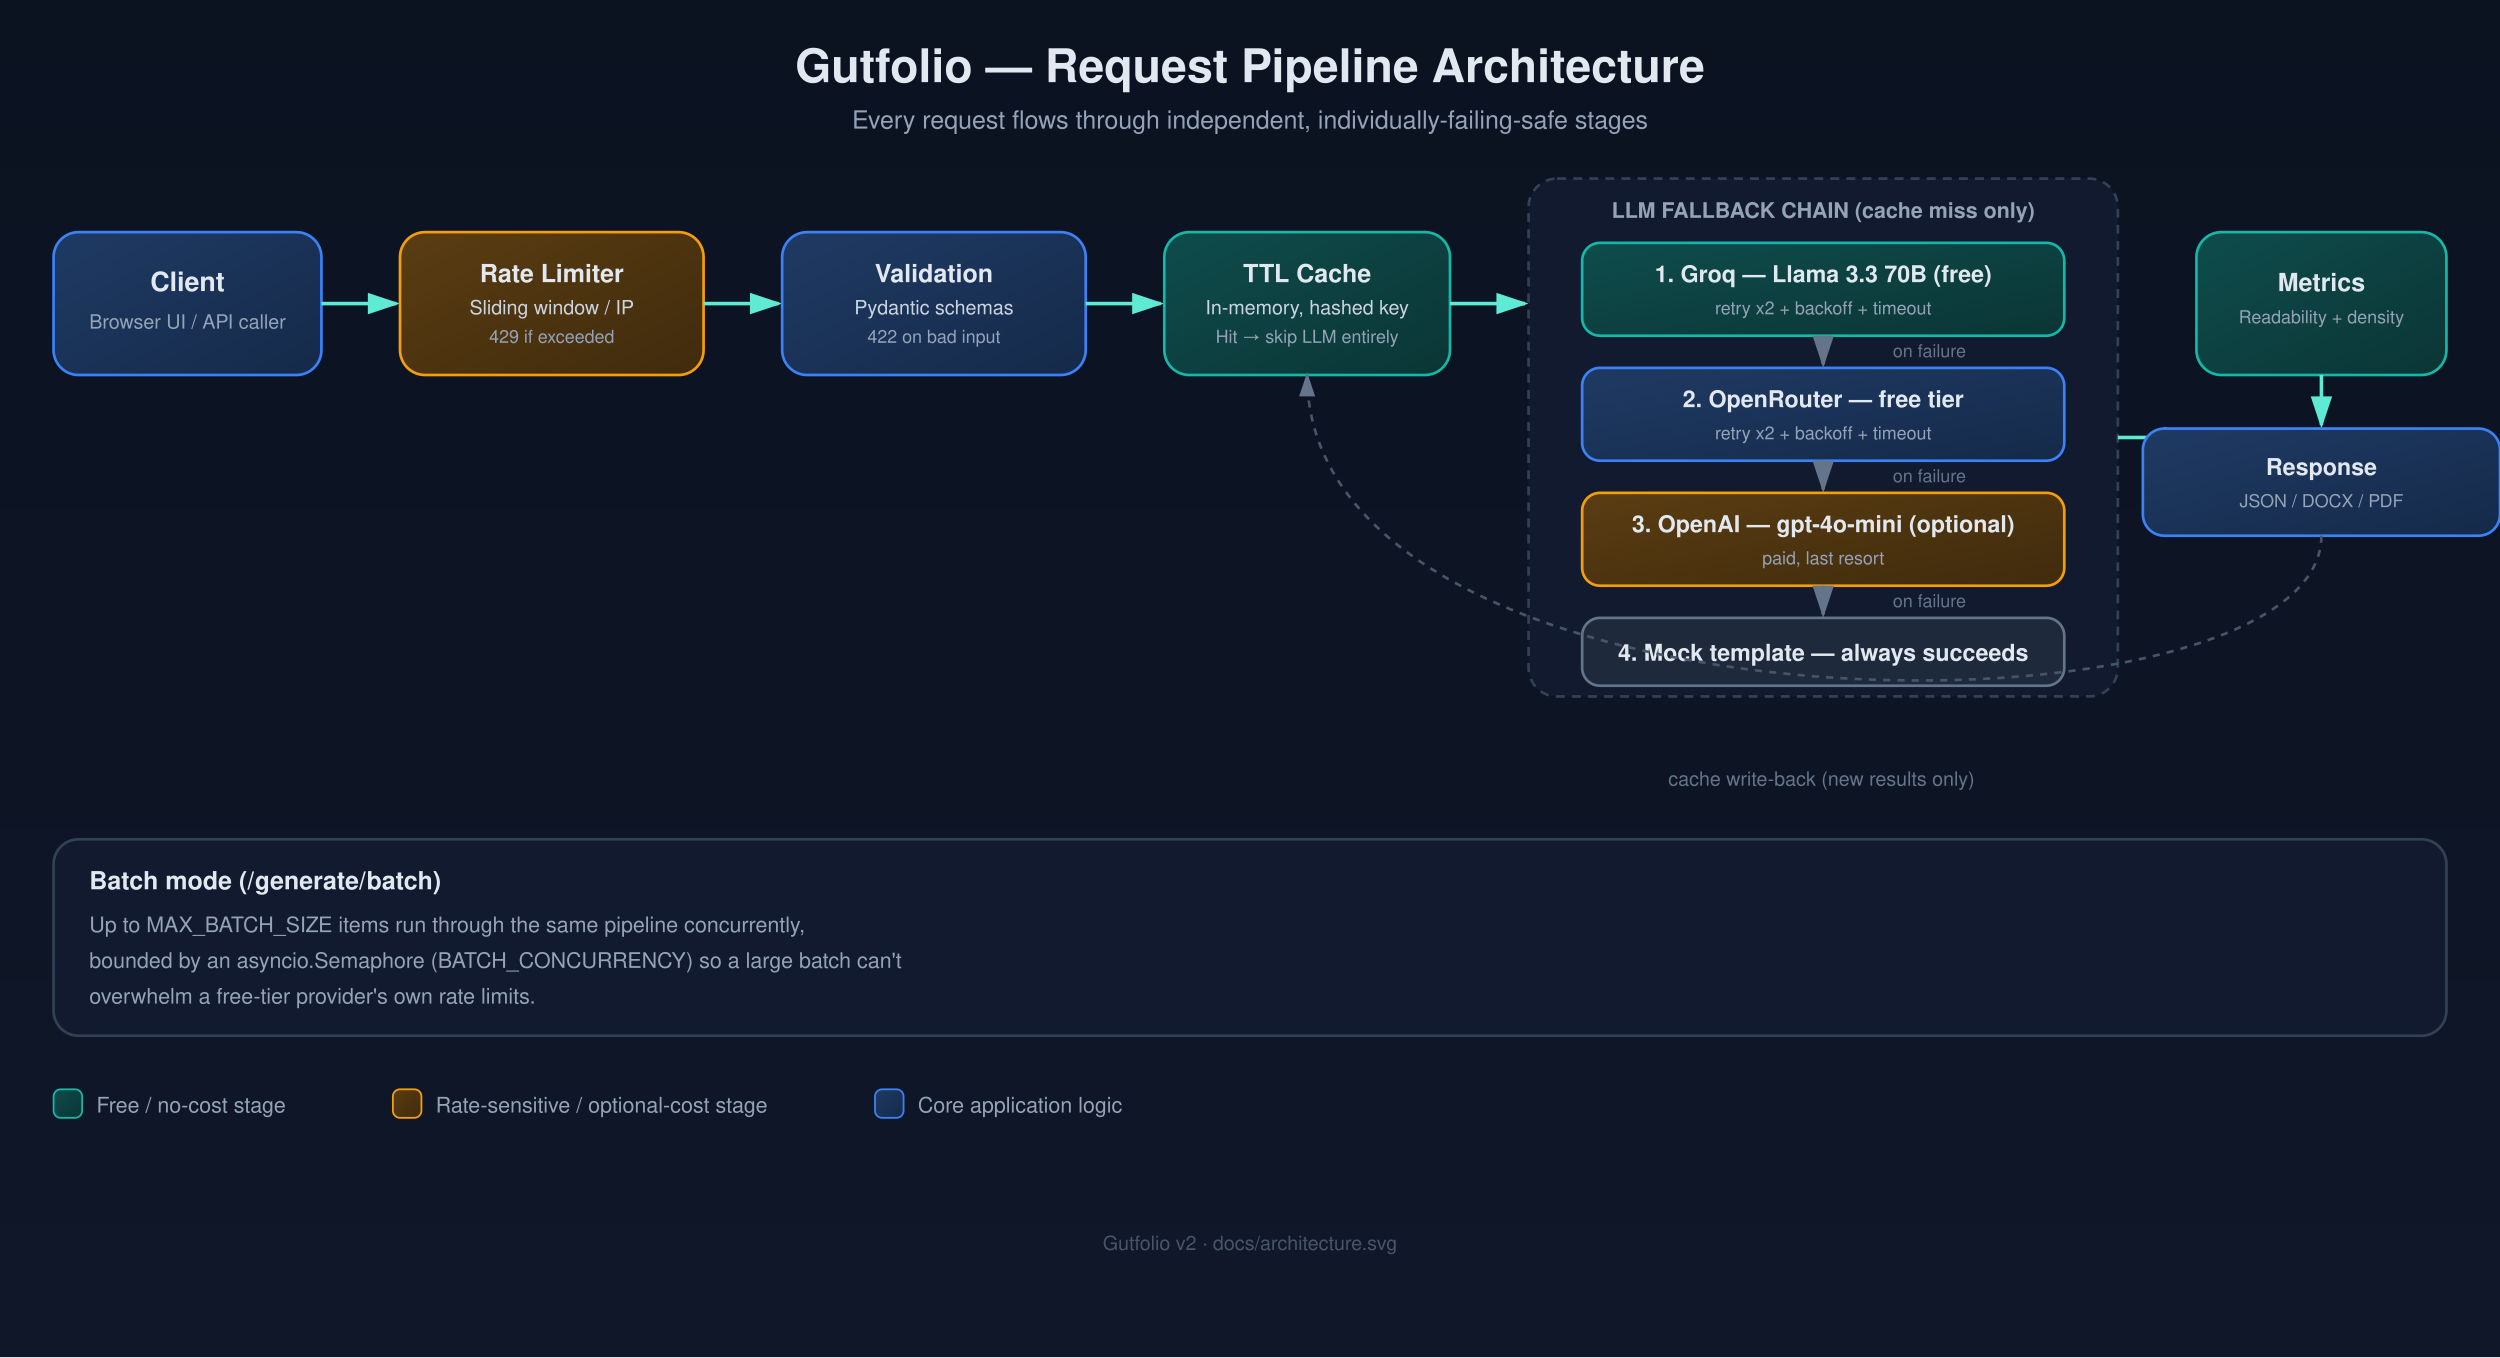
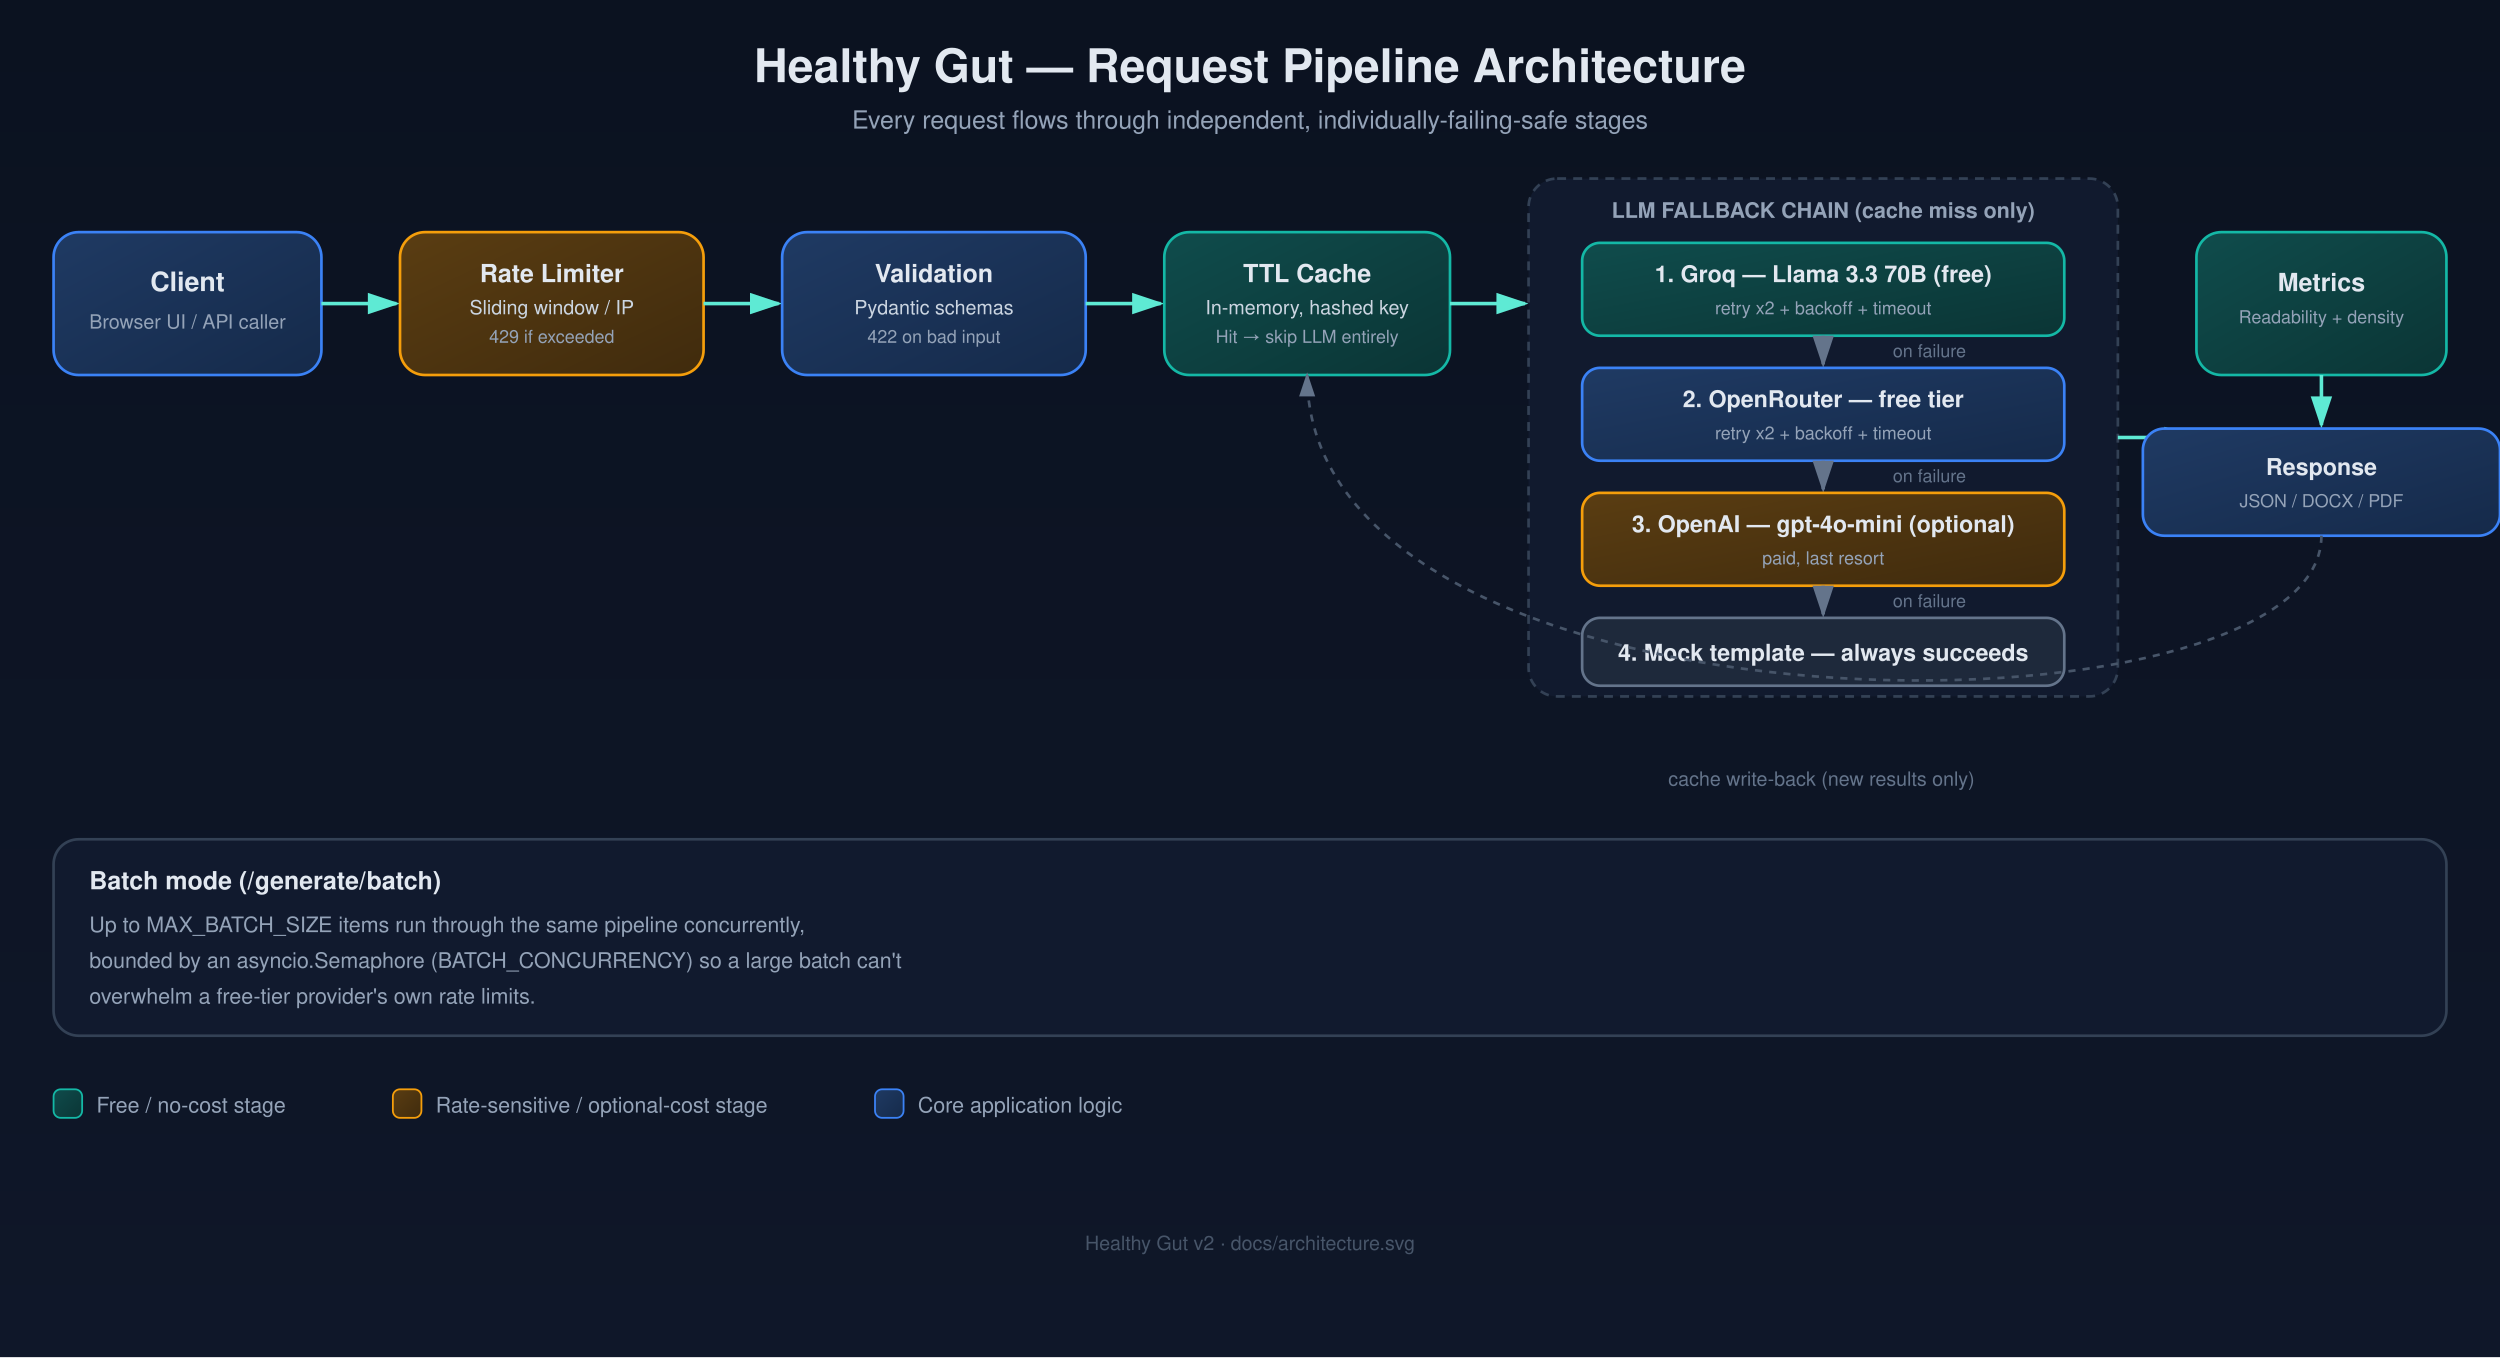
<svg xmlns="http://www.w3.org/2000/svg" width="1400" height="760" viewBox="0 0 1400 760" font-family="Segoe UI, Helvetica, Arial, sans-serif">
  <defs>
    <linearGradient id="bg" x1="0" y1="0" x2="0" y2="1">
      <stop offset="0%" stop-color="#0b1220" />
      <stop offset="100%" stop-color="#0f1729" />
    </linearGradient>
    <linearGradient id="nodeBlue" x1="0" y1="0" x2="1" y2="1">
      <stop offset="0%" stop-color="#1f3a63" />
      <stop offset="100%" stop-color="#152a4a" />
    </linearGradient>
    <linearGradient id="nodeTeal" x1="0" y1="0" x2="1" y2="1">
      <stop offset="0%" stop-color="#0f4c4c" />
      <stop offset="100%" stop-color="#0b3535" />
    </linearGradient>
    <linearGradient id="nodeAmber" x1="0" y1="0" x2="1" y2="1">
      <stop offset="0%" stop-color="#5a3d12" />
      <stop offset="100%" stop-color="#402b0d" />
    </linearGradient>
    <marker id="arrow" markerWidth="10" markerHeight="10" refX="8" refY="3" orient="auto" markerUnits="strokeWidth">
      <path d="M0,0 L0,6 L9,3 z" fill="#5eead4" />
    </marker>
    <marker id="arrowDim" markerWidth="10" markerHeight="10" refX="8" refY="3" orient="auto" markerUnits="strokeWidth">
      <path d="M0,0 L0,6 L9,3 z" fill="#64748b" />
    </marker>
  </defs>
  <rect width="1400" height="760" fill="url(#bg)" />
-   <text x="700" y="46" text-anchor="middle" fill="#e2e8f0" font-size="26" font-weight="700">Gutfolio — Request Pipeline Architecture</text>
+   <text x="700" y="46" text-anchor="middle" fill="#e2e8f0" font-size="26" font-weight="700">Healthy Gut — Request Pipeline Architecture</text>
  <text x="700" y="72" text-anchor="middle" fill="#94a3b8" font-size="14">Every request flows through independent, individually-failing-safe stages</text>
  <g>
    <rect x="30" y="130" width="150" height="80" rx="14" fill="url(#nodeBlue)" stroke="#3b82f6" stroke-width="1.5" />
    <text x="105" y="163" text-anchor="middle" fill="#e2e8f0" font-size="15" font-weight="600">Client</text>
    <text x="105" y="184" text-anchor="middle" fill="#94a3b8" font-size="11">Browser UI / API caller</text>
  </g>
  <line x1="180" y1="170" x2="222" y2="170" stroke="#5eead4" stroke-width="2" marker-end="url(#arrow)" />
  <g>
    <rect x="224" y="130" width="170" height="80" rx="14" fill="url(#nodeAmber)" stroke="#f59e0b" stroke-width="1.5" />
    <text x="309" y="158" text-anchor="middle" fill="#e2e8f0" font-size="14" font-weight="600">Rate Limiter</text>
    <text x="309" y="176" text-anchor="middle" fill="#cbd5e1" font-size="11">Sliding window / IP</text>
    <text x="309" y="192" text-anchor="middle" fill="#94a3b8" font-size="10">429 if exceeded</text>
  </g>
  <line x1="394" y1="170" x2="436" y2="170" stroke="#5eead4" stroke-width="2" marker-end="url(#arrow)" />
  <g>
    <rect x="438" y="130" width="170" height="80" rx="14" fill="url(#nodeBlue)" stroke="#3b82f6" stroke-width="1.5" />
    <text x="523" y="158" text-anchor="middle" fill="#e2e8f0" font-size="14" font-weight="600">Validation</text>
    <text x="523" y="176" text-anchor="middle" fill="#cbd5e1" font-size="11">Pydantic schemas</text>
    <text x="523" y="192" text-anchor="middle" fill="#94a3b8" font-size="10">422 on bad input</text>
  </g>
  <line x1="608" y1="170" x2="650" y2="170" stroke="#5eead4" stroke-width="2" marker-end="url(#arrow)" />
  <g>
    <rect x="652" y="130" width="160" height="80" rx="14" fill="url(#nodeTeal)" stroke="#14b8a6" stroke-width="1.5" />
    <text x="732" y="158" text-anchor="middle" fill="#e2e8f0" font-size="14" font-weight="600">TTL Cache</text>
    <text x="732" y="176" text-anchor="middle" fill="#cbd5e1" font-size="11">In-memory, hashed key</text>
    <text x="732" y="192" text-anchor="middle" fill="#94a3b8" font-size="10">Hit → skip LLM entirely</text>
  </g>
  <line x1="812" y1="170" x2="854" y2="170" stroke="#5eead4" stroke-width="2" marker-end="url(#arrow)" />
  <rect x="856" y="100" width="330" height="290" rx="16" fill="#111a2e" stroke="#334155" stroke-width="1.5" stroke-dasharray="5,4" />
  <text x="1021" y="122" text-anchor="middle" fill="#94a3b8" font-size="12" font-weight="600">LLM FALLBACK CHAIN (cache miss only)</text>
  <g>
    <rect x="886" y="136" width="270" height="52" rx="10" fill="url(#nodeTeal)" stroke="#14b8a6" stroke-width="1.5" />
    <text x="1021" y="158" text-anchor="middle" fill="#e2e8f0" font-size="13" font-weight="600">1. Groq — Llama 3.3 70B (free)</text>
    <text x="1021" y="176" text-anchor="middle" fill="#94a3b8" font-size="10">retry x2 + backoff + timeout</text>
  </g>
  <line x1="1021" y1="188" x2="1021" y2="204" stroke="#64748b" stroke-width="2" marker-end="url(#arrowDim)" />
  <text x="1060" y="200" fill="#64748b" font-size="10">on failure</text>
  <g>
    <rect x="886" y="206" width="270" height="52" rx="10" fill="url(#nodeBlue)" stroke="#3b82f6" stroke-width="1.5" />
    <text x="1021" y="228" text-anchor="middle" fill="#e2e8f0" font-size="13" font-weight="600">2. OpenRouter — free tier</text>
    <text x="1021" y="246" text-anchor="middle" fill="#94a3b8" font-size="10">retry x2 + backoff + timeout</text>
  </g>
  <line x1="1021" y1="258" x2="1021" y2="274" stroke="#64748b" stroke-width="2" marker-end="url(#arrowDim)" />
  <text x="1060" y="270" fill="#64748b" font-size="10">on failure</text>
  <g>
    <rect x="886" y="276" width="270" height="52" rx="10" fill="url(#nodeAmber)" stroke="#f59e0b" stroke-width="1.5" />
    <text x="1021" y="298" text-anchor="middle" fill="#e2e8f0" font-size="13" font-weight="600">3. OpenAI — gpt-4o-mini (optional)</text>
    <text x="1021" y="316" text-anchor="middle" fill="#94a3b8" font-size="10">paid, last resort</text>
  </g>
  <line x1="1021" y1="328" x2="1021" y2="344" stroke="#64748b" stroke-width="2" marker-end="url(#arrowDim)" />
  <text x="1060" y="340" fill="#64748b" font-size="10">on failure</text>
  <g>
    <rect x="886" y="346" width="270" height="38" rx="10" fill="#1e293b" stroke="#64748b" stroke-width="1.5" />
    <text x="1021" y="370" text-anchor="middle" fill="#e2e8f0" font-size="13" font-weight="600">4. Mock template — always succeeds</text>
  </g>
  <line x1="1186" y1="245" x2="1228" y2="245" stroke="#5eead4" stroke-width="2" marker-end="url(#arrow)" />
  <g>
    <rect x="1230" y="130" width="140" height="80" rx="14" fill="url(#nodeTeal)" stroke="#14b8a6" stroke-width="1.5" />
    <text x="1300" y="163" text-anchor="middle" fill="#e2e8f0" font-size="14" font-weight="600">Metrics</text>
    <text x="1300" y="181" text-anchor="middle" fill="#94a3b8" font-size="10">Readability + density</text>
  </g>
  <line x1="1300" y1="210" x2="1300" y2="238" stroke="#5eead4" stroke-width="2" marker-end="url(#arrow)" />
  <g>
    <rect x="1200" y="240" width="200" height="60" rx="12" fill="url(#nodeBlue)" stroke="#3b82f6" stroke-width="1.5" />
    <text x="1300" y="266" text-anchor="middle" fill="#e2e8f0" font-size="13" font-weight="600">Response</text>
    <text x="1300" y="284" text-anchor="middle" fill="#94a3b8" font-size="10">JSON / DOCX / PDF</text>
  </g>
  <path d="M 1300 300 C 1300 420, 732 420, 732 210" fill="none" stroke="#475569" stroke-width="1.5" stroke-dasharray="4,4" marker-end="url(#arrowDim)" />
  <text x="1020" y="440" text-anchor="middle" fill="#64748b" font-size="11">cache write-back (new results only)</text>
  <rect x="30" y="470" width="1340" height="110" rx="14" fill="#111a2e" stroke="#334155" stroke-width="1.5" />
  <text x="50" y="498" fill="#e2e8f0" font-size="14" font-weight="700">Batch mode (/generate/batch)</text>
  <text x="50" y="522" fill="#94a3b8" font-size="12">Up to MAX_BATCH_SIZE items run through the same pipeline concurrently,</text>
  <text x="50" y="542" fill="#94a3b8" font-size="12">bounded by an asyncio.Semaphore (BATCH_CONCURRENCY) so a large batch can't</text>
  <text x="50" y="562" fill="#94a3b8" font-size="12">overwhelm a free-tier provider's own rate limits.</text>
  <rect x="30" y="610" width="16" height="16" rx="4" fill="url(#nodeTeal)" stroke="#14b8a6" />
  <text x="54" y="623" fill="#94a3b8" font-size="12">Free / no-cost stage</text>
  <rect x="220" y="610" width="16" height="16" rx="4" fill="url(#nodeAmber)" stroke="#f59e0b" />
  <text x="244" y="623" fill="#94a3b8" font-size="12">Rate-sensitive / optional-cost stage</text>
  <rect x="490" y="610" width="16" height="16" rx="4" fill="url(#nodeBlue)" stroke="#3b82f6" />
  <text x="514" y="623" fill="#94a3b8" font-size="12">Core application logic</text>
-   <text x="700" y="700" text-anchor="middle" fill="#475569" font-size="11">Gutfolio v2 · docs/architecture.svg</text>
+   <text x="700" y="700" text-anchor="middle" fill="#475569" font-size="11">Healthy Gut v2 · docs/architecture.svg</text>
</svg>
